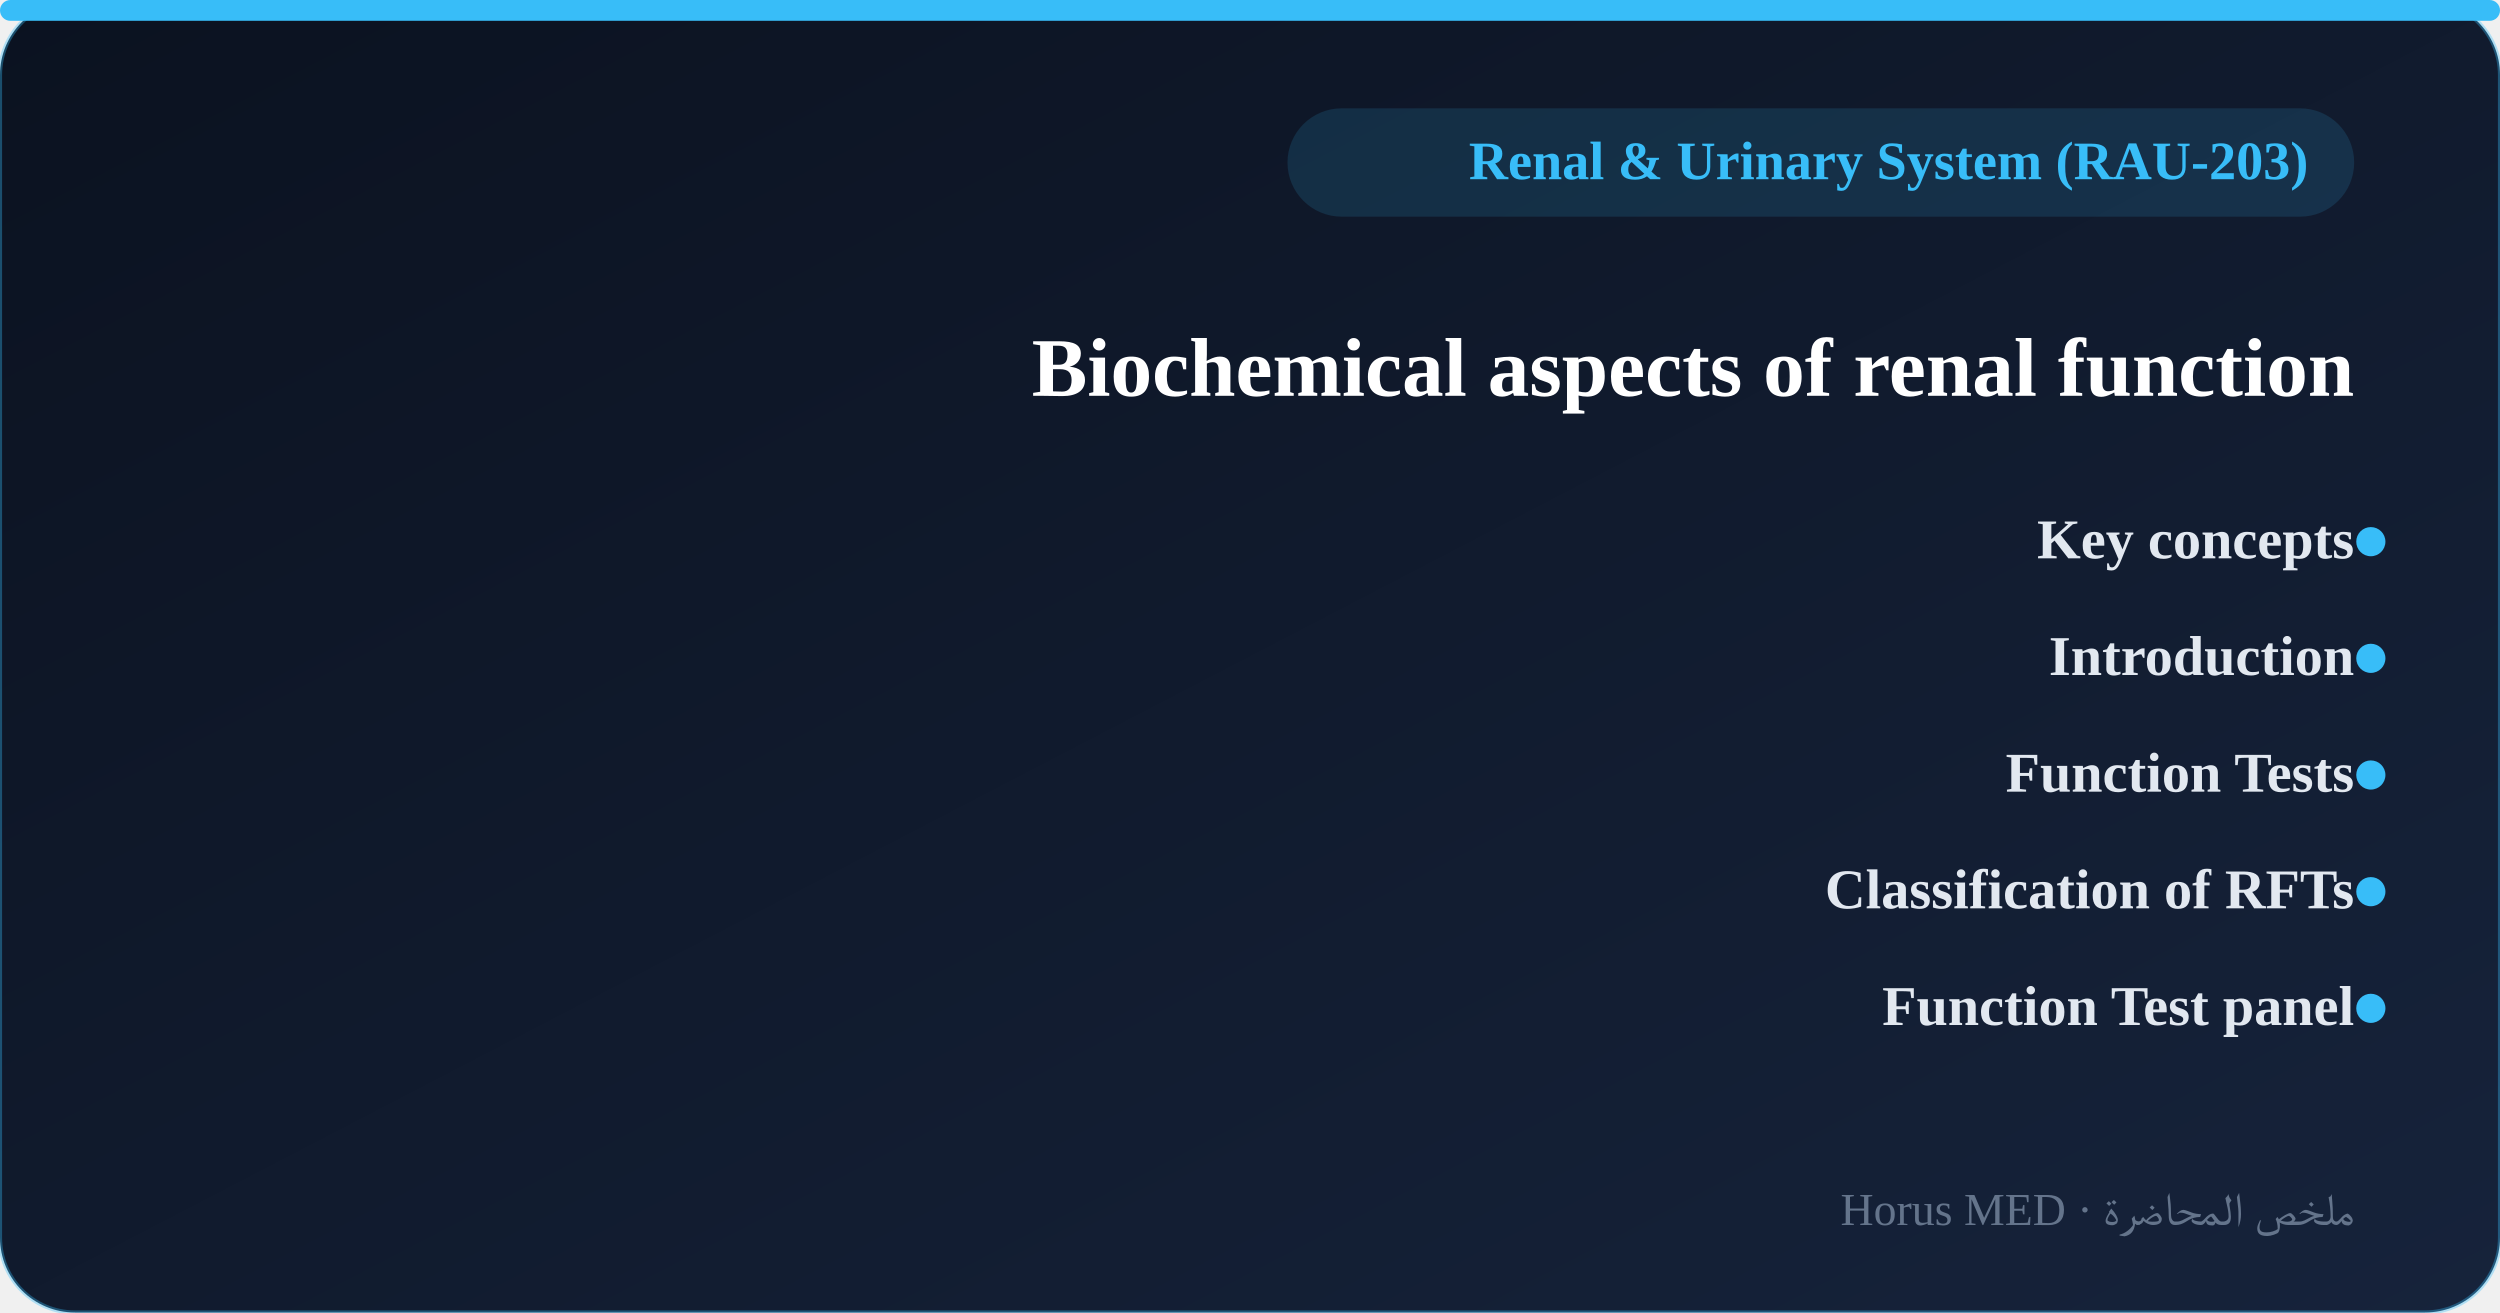
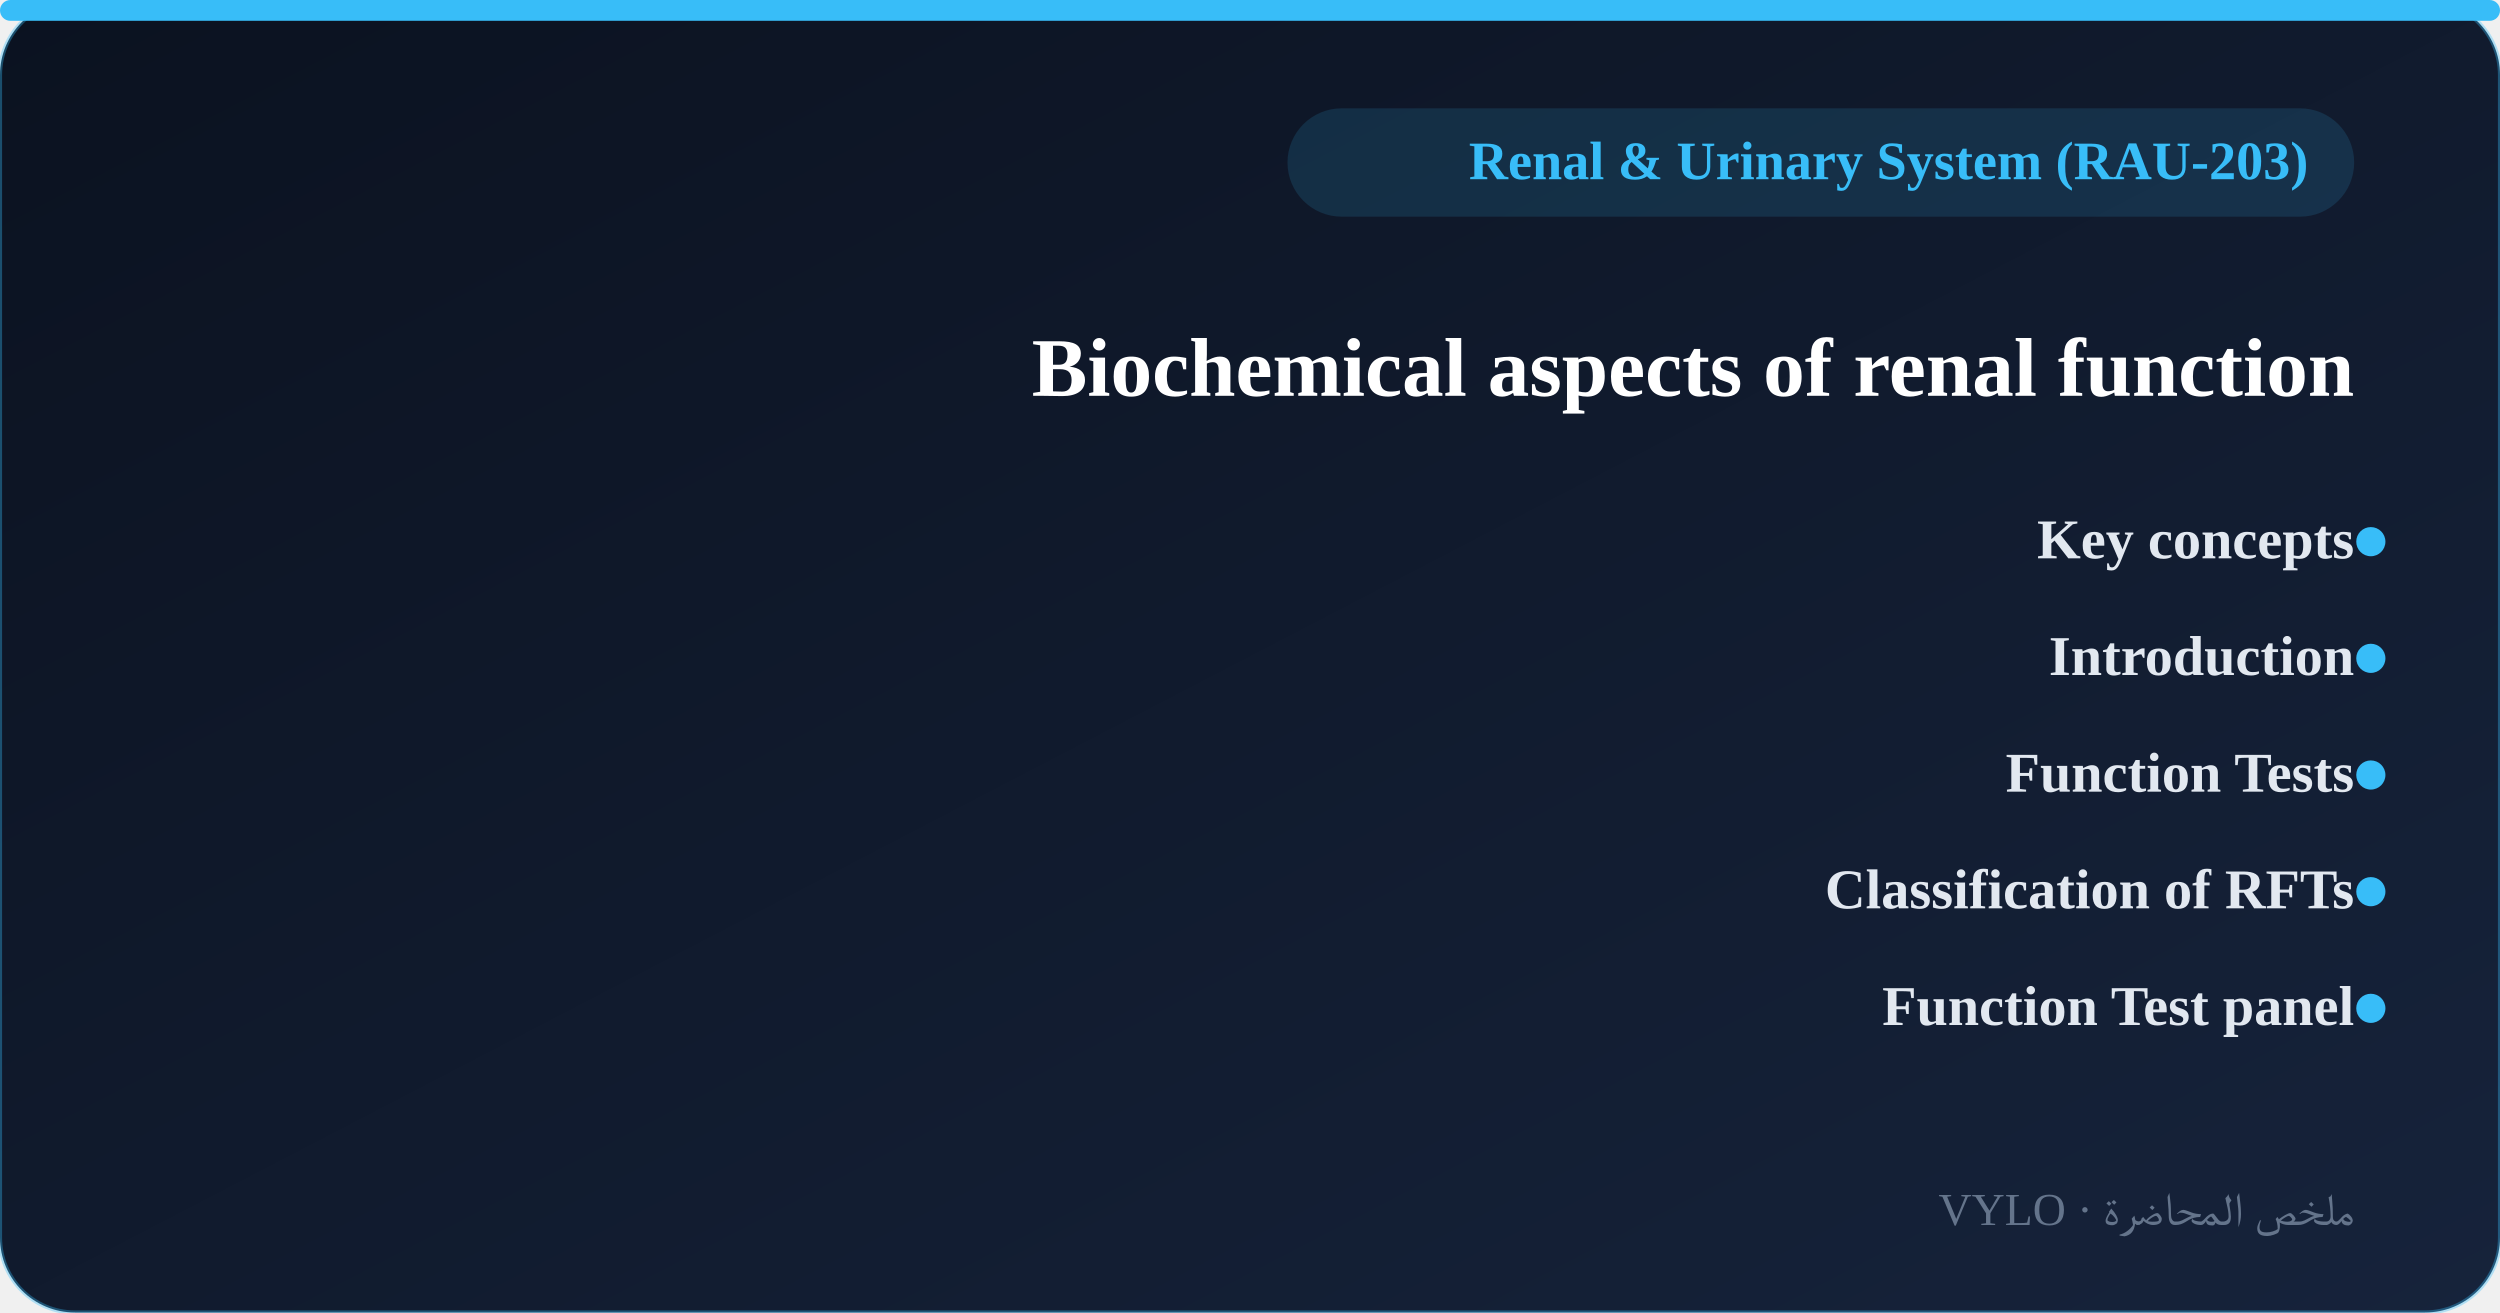
<svg xmlns="http://www.w3.org/2000/svg" width="1200" height="630" viewBox="0 0 1200 630">
  <defs>
    <linearGradient id="bg" x1="0" y1="0" x2="1" y2="1">
      <stop offset="0" stop-color="#0b1220" />
      <stop offset="1" stop-color="#16233b" />
    </linearGradient>
  </defs>
  <rect width="1200" height="630" rx="36" fill="url(#bg)" />
  <rect width="1200" height="630" rx="36" fill="none" stroke="#38bdf8" stroke-opacity="0.35" stroke-width="2" />
  <rect x="0" y="0" width="1200" height="10" rx="5" fill="#38bdf8" />
  <rect x="618" y="52" width="512" height="52" rx="26" fill="#38bdf8" fill-opacity="0.14" />
  <text x="1108" y="86" text-anchor="end" font-size="26" fill="#38bdf8" font-weight="700">Renal &amp; Urinary System (RAU-203)</text>
  <text x="1130" y="190" text-anchor="end" font-size="40" fill="#ffffff" font-weight="800">
    <tspan x="1130" dy="0">Biochemical aspects of renal function</tspan>
  </text>
  <circle cx="1138" cy="260" r="7" fill="#38bdf8" />
  <text x="1130" y="268" text-anchor="end" font-size="27" fill="#e2e8f0" font-weight="600">Key concepts</text>
  <circle cx="1138" cy="316" r="7" fill="#38bdf8" />
  <text x="1130" y="324" text-anchor="end" font-size="27" fill="#e2e8f0" font-weight="600">Introduction</text>
  <circle cx="1138" cy="372" r="7" fill="#38bdf8" />
  <text x="1130" y="380" text-anchor="end" font-size="27" fill="#e2e8f0" font-weight="600">Function Tests</text>
  <circle cx="1138" cy="428" r="7" fill="#38bdf8" />
  <text x="1130" y="436" text-anchor="end" font-size="27" fill="#e2e8f0" font-weight="600">Classification of RFTs</text>
  <circle cx="1138" cy="484" r="7" fill="#38bdf8" />
  <text x="1130" y="492" text-anchor="end" font-size="27" fill="#e2e8f0" font-weight="600">Function Test panel</text>
-   <text x="1130" y="588" text-anchor="end" font-size="22" fill="#64748b">Horus MED · ملخص المحاضرة</text>
+   <text x="1130" y="588" text-anchor="end" font-size="22" fill="#64748b">VYLO · ملخص المحاضرة</text>
</svg>
